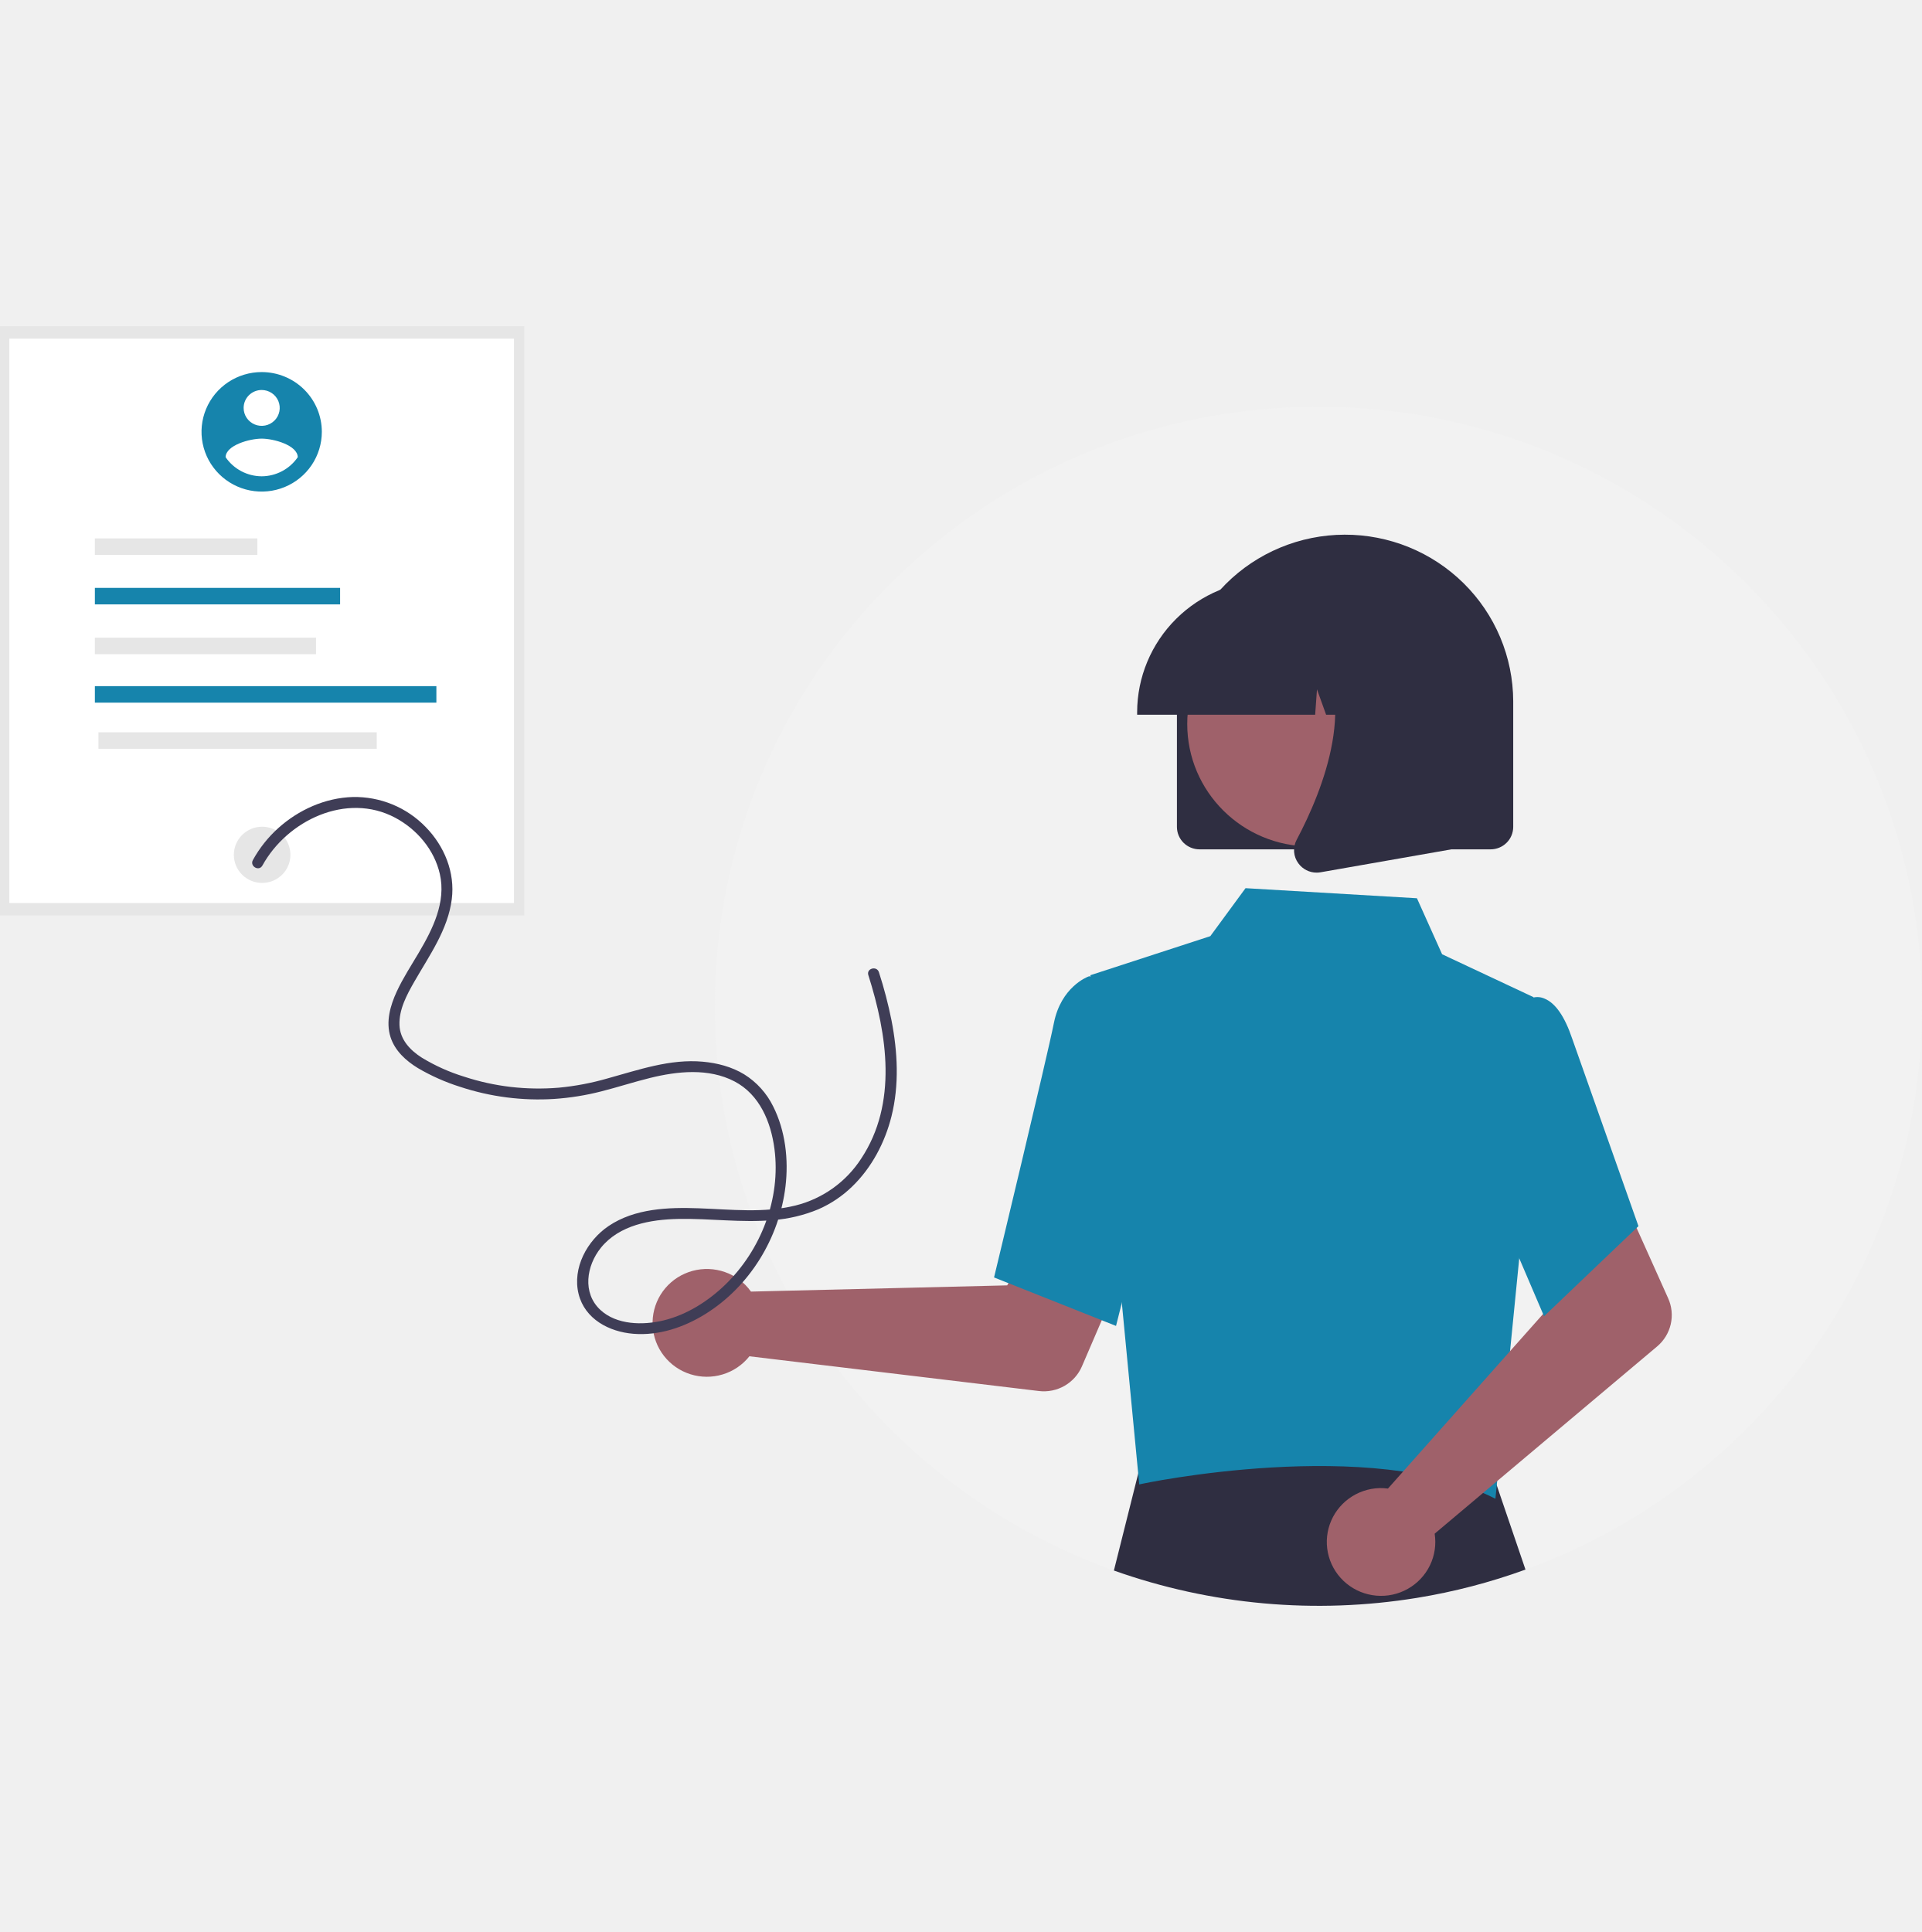
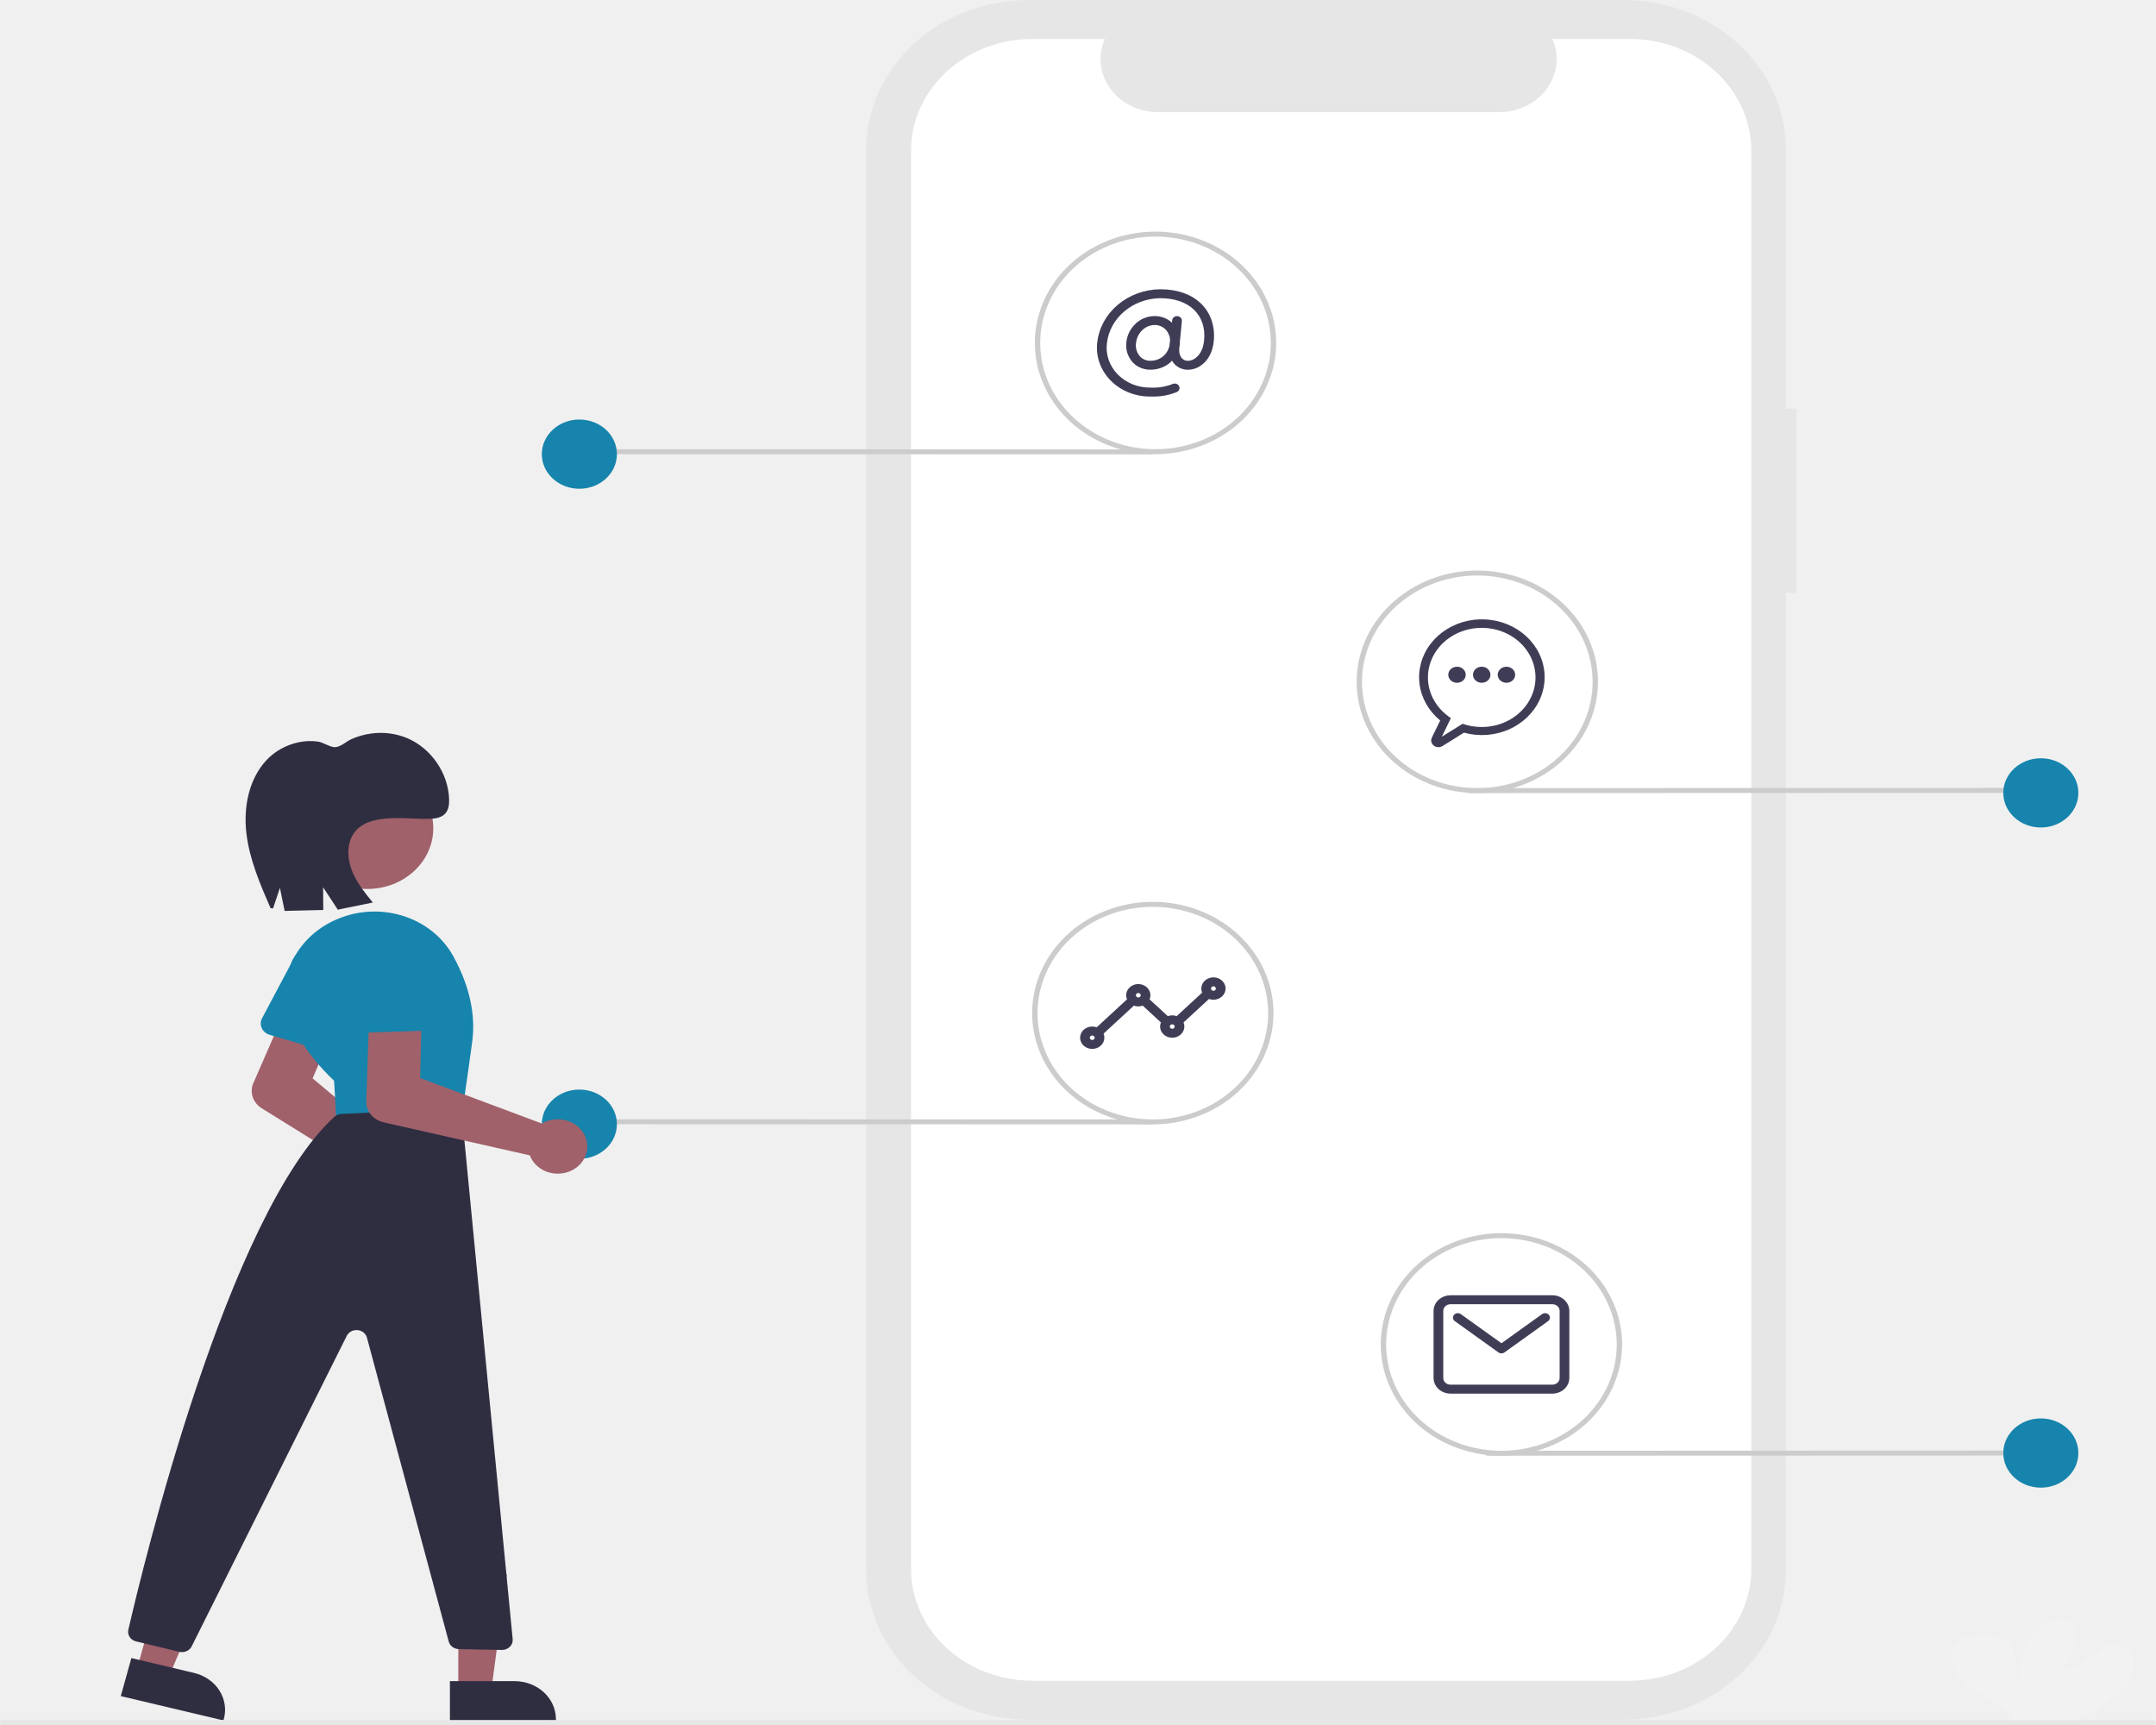
- <svg xmlns="http://www.w3.org/2000/svg" width="381" height="383" viewBox="0 0 381 383" fill="none">
-   <g clip-path="url(#clip0_1454_52)">
-     <path d="M381 199.487C381 250.799 348.261 294.518 302.404 311.154C295.428 313.69 288.228 315.567 280.897 316.762C260.731 320.047 240.055 318.182 220.814 311.341C174.667 294.842 141.689 250.975 141.711 199.462C141.711 133.848 195.279 80.635 261.355 80.635C286.328 80.599 310.68 88.36 330.971 102.821C361.262 124.38 381 159.643 381 199.487Z" fill="#F2F2F2" />
-     <path d="M302.404 311.155C295.428 313.69 288.228 315.568 280.897 316.762C260.731 320.048 240.055 318.183 220.814 311.342L226.339 289.318L226.673 287.996L237.948 288.039L294.595 288.241L295.32 290.369L302.404 311.155Z" fill="#2F2E41" />
-     <path d="M103.928 64.661H0V181.48H103.928V64.661Z" fill="#E6E6E6" />
-     <path d="M101.893 67.132H1.853V179.009H101.893V67.132Z" fill="white" />
-     <path d="M51.964 175.031C55.061 175.031 57.572 172.537 57.572 169.461C57.572 166.384 55.061 163.89 51.964 163.89C48.867 163.89 46.356 166.384 46.356 169.461C46.356 172.537 48.867 175.031 51.964 175.031Z" fill="#E6E6E6" />
-     <path d="M51.017 106.734H18.808V110.007H51.017V106.734Z" fill="#E6E6E6" />
-     <path d="M67.42 116.542H18.808V119.815H67.42V116.542Z" fill="#1684AC" />
-     <path d="M62.648 126.412H18.808V129.685H62.648V126.412Z" fill="#E6E6E6" />
-     <path d="M86.506 136.021H18.808V139.294H86.506V136.021Z" fill="#1684AC" />
-     <path d="M74.684 145.172H19.512V148.446H74.684V145.172Z" fill="#E6E6E6" />
-     <path d="M147.782 254.749C148.178 255.152 148.54 255.586 148.867 256.046L199.665 254.811L205.591 244.053L223.102 250.816L214.474 270.873C213.776 272.493 212.569 273.845 211.033 274.725C209.497 275.606 207.714 275.968 205.953 275.757L148.56 268.869C147.206 270.572 145.363 271.825 143.275 272.461C141.187 273.097 138.953 273.087 136.871 272.432C134.789 271.776 132.957 270.507 131.619 268.792C130.281 267.077 129.501 264.998 129.381 262.832C129.262 260.665 129.809 258.514 130.95 256.664C132.091 254.814 133.772 253.353 135.77 252.475C137.767 251.598 139.986 251.345 142.132 251.751C144.277 252.156 146.248 253.202 147.781 254.747L147.782 254.749Z" fill="#9F616A" />
-     <path d="M216.154 193.324L239.927 185.584L246.909 176.072L280.887 178.07L285.875 189.17L303.993 197.674L301.208 249.041L296.445 297.114C271.951 284.515 226.239 294.12 225.839 294.277L216.154 193.324Z" fill="#1684AC" />
-     <path d="M221.236 262.852L197.055 253.242L197.158 252.814C197.262 252.382 207.554 209.661 208.92 202.796C210.344 195.644 215.544 193.666 215.765 193.586L215.927 193.527L225.496 196.42L229.699 229.224L221.236 262.852Z" fill="#1684AC" />
-     <path d="M273.446 295.001C274.013 294.988 274.58 295.019 275.142 295.094L308.768 257.251L304.857 245.623L321.755 237.465L330.694 257.387C331.416 258.996 331.593 260.794 331.199 262.512C330.804 264.23 329.86 265.775 328.506 266.914L284.401 304.036C284.737 306.18 284.408 308.375 283.458 310.328C282.508 312.282 280.982 313.901 279.082 314.972C277.183 316.043 275 316.514 272.824 316.322C270.649 316.131 268.584 315.286 266.903 313.9C265.223 312.514 264.007 310.653 263.418 308.564C262.828 306.475 262.893 304.257 263.603 302.206C264.313 300.154 265.636 298.366 267.394 297.079C269.152 295.792 271.263 295.067 273.446 295.001Z" fill="#9F616A" />
-     <path d="M306.084 260.935L292.057 228.159L297.528 205.328L303.423 197.93C303.855 197.746 304.32 197.654 304.79 197.658C305.259 197.663 305.723 197.764 306.151 197.955C308.326 198.824 310.175 201.488 311.654 205.873L324.8 243.07L306.084 260.935Z" fill="#1684AC" />
-     <path d="M233.308 163.927V139.217C233.294 134.868 234.141 130.56 235.803 126.537C237.465 122.514 239.908 118.856 242.993 115.771C246.078 112.686 249.744 110.235 253.783 108.557C257.822 106.88 262.153 106.009 266.531 105.995C270.908 105.98 275.245 106.823 279.295 108.473C283.345 110.124 287.027 112.551 290.133 115.616C293.238 118.68 295.706 122.322 297.394 126.334C299.083 130.346 299.959 134.649 299.974 138.997C299.974 139.07 299.974 139.143 299.974 139.217V163.927C299.972 165.106 299.5 166.237 298.661 167.071C297.821 167.905 296.683 168.374 295.496 168.375H237.786C236.599 168.374 235.461 167.905 234.621 167.071C233.782 166.237 233.31 165.106 233.308 163.927Z" fill="#2F2E41" />
-     <path d="M259.791 167.799C273.288 167.799 284.23 156.93 284.23 143.523C284.23 130.115 273.288 119.246 259.791 119.246C246.294 119.246 235.353 130.115 235.353 143.523C235.353 156.93 246.294 167.799 259.791 167.799Z" fill="#9F616A" />
-     <path d="M225.422 141.194C225.43 134.25 228.211 127.592 233.154 122.681C238.097 117.77 244.8 115.008 251.79 115H256.766C263.756 115.008 270.459 117.77 275.402 122.681C280.345 127.592 283.125 134.25 283.133 141.194V141.688H272.619L269.033 131.712L268.316 141.688H262.882L261.073 136.655L260.711 141.688H225.422V141.194Z" fill="#2F2E41" />
-     <path d="M257.386 171.154C256.893 170.49 256.598 169.701 256.536 168.878C256.474 168.055 256.647 167.231 257.036 166.501C262.308 156.54 269.689 138.133 259.892 126.782L259.189 125.967H287.634V168.39L261.794 172.919C261.533 172.965 261.267 172.989 261.002 172.989C260.296 172.989 259.601 172.823 258.973 172.504C258.345 172.185 257.802 171.723 257.388 171.155L257.386 171.154Z" fill="#2F2E41" />
-     <path d="M51.874 73.759C49.515 73.759 47.21 74.454 45.248 75.755C43.287 77.057 41.759 78.907 40.856 81.072C39.953 83.236 39.717 85.618 40.177 87.916C40.637 90.214 41.773 92.325 43.441 93.982C45.108 95.638 47.233 96.767 49.546 97.224C51.859 97.681 54.257 97.447 56.436 96.55C58.615 95.654 60.478 94.135 61.788 92.188C63.098 90.239 63.798 87.949 63.798 85.606V85.606C63.798 84.05 63.49 82.509 62.89 81.072C62.291 79.635 61.413 78.329 60.305 77.229C59.198 76.129 57.883 75.256 56.437 74.661C54.99 74.066 53.439 73.759 51.873 73.759H51.874ZM51.874 77.313C52.581 77.313 53.273 77.521 53.861 77.912C54.449 78.302 54.908 78.857 55.179 79.507C55.449 80.156 55.52 80.87 55.382 81.56C55.244 82.249 54.904 82.882 54.403 83.379C53.903 83.876 53.266 84.215 52.572 84.352C51.878 84.489 51.158 84.418 50.505 84.15C49.851 83.88 49.293 83.425 48.9 82.841C48.506 82.256 48.297 81.569 48.297 80.866C48.297 79.924 48.673 79.02 49.344 78.354C50.015 77.687 50.925 77.313 51.874 77.313ZM51.874 94.421C50.461 94.415 49.07 94.066 47.823 93.405C46.577 92.744 45.511 91.791 44.719 90.628C44.776 88.259 49.489 86.955 51.874 86.955C54.259 86.955 58.971 88.259 59.029 90.628C58.236 91.79 57.17 92.743 55.923 93.403C54.677 94.064 53.287 94.414 51.874 94.421Z" fill="#1684AC" />
-     <path d="M52.012 171.596C56.925 162.653 68.694 156.989 78.321 162.094C82.654 164.392 86.099 168.456 87.192 173.259C88.461 178.839 85.787 184.16 83.027 188.847C81.529 191.392 79.887 193.884 78.647 196.568C77.364 199.348 76.446 202.56 77.413 205.584C78.283 208.307 80.465 210.289 82.854 211.745C85.491 213.291 88.296 214.535 91.215 215.454C97.224 217.44 103.562 218.254 109.881 217.853C113.022 217.641 116.136 217.141 119.184 216.359C122.427 215.538 125.609 214.497 128.856 213.694C134.279 212.356 140.462 211.691 145.603 214.379C150.599 216.99 152.834 222.453 153.526 227.767C154.803 237.58 150.886 247.763 143.814 254.635C140.421 257.932 136.152 260.656 131.502 261.77C127.444 262.742 122.234 262.68 119.005 259.667C115.402 256.304 116.25 250.912 119.112 247.364C122.764 242.837 128.953 241.75 134.475 241.64C140.756 241.514 147.032 242.444 153.31 241.866C156.375 241.629 159.382 240.908 162.218 239.732C164.711 238.642 166.985 237.113 168.931 235.219C172.806 231.478 175.42 226.495 176.72 221.314C178.285 215.083 177.944 208.535 176.729 202.277C176.082 199.049 175.248 195.862 174.232 192.73C173.812 191.408 171.711 191.973 172.134 193.304C175.876 205.09 177.962 218.718 170.733 229.661C167.741 234.301 163.081 237.634 157.701 238.979C151.445 240.524 144.879 239.76 138.519 239.531C132.47 239.312 125.829 239.548 120.645 243.047C116.391 245.917 113.417 251.377 114.702 256.53C115.942 261.501 120.75 264.022 125.559 264.41C130.605 264.818 135.57 263.136 139.808 260.505C148.623 255.034 154.484 245.41 155.71 235.207C156.349 229.891 155.699 224.164 153.272 219.339C151.993 216.727 150.003 214.523 147.526 212.978C145.057 211.475 142.206 210.734 139.341 210.473C132.834 209.877 126.582 212.097 120.409 213.794C117.256 214.703 114.024 215.316 110.755 215.625C107.583 215.886 104.392 215.835 101.23 215.471C98.092 215.103 95 214.421 92 213.436C89.061 212.533 86.246 211.269 83.622 209.673C81.307 208.203 79.305 206.097 79.191 203.227C79.068 200.115 80.647 197.203 82.15 194.58C85.118 189.397 88.785 184.327 89.559 178.259C90.237 172.952 88.087 167.72 84.374 163.935C82.513 162.013 80.273 160.494 77.794 159.473C75.315 158.451 72.65 157.949 69.967 157.998C64.459 158.154 59.184 160.534 55.133 164.188C53.123 166.002 51.432 168.136 50.13 170.502C49.459 171.723 51.336 172.815 52.008 171.593L52.012 171.596Z" fill="#3F3D56" />
-   </g>
-   <defs>
-     <clipPath id="clip0_1454_52">
-       <rect width="381" height="383" fill="white" />
-     </clipPath>
-   </defs>
+ <svg xmlns="http://www.w3.org/2000/svg" width="350" height="280" viewBox="0 0 350 280" fill="none">
+   <path d="M291.587 66.333H289.924V24.318C289.924 17.869 287.145 11.683 282.198 7.123C277.251 2.562 270.542 4.25756e-06 263.546 0H166.989C163.525 0 160.095 0.629 156.894 1.851C153.694 3.073 150.786 4.864 148.337 7.123C145.887 9.381 143.944 12.062 142.619 15.012C141.293 17.962 140.611 21.125 140.611 24.318V254.818C140.611 261.268 143.39 267.453 148.337 272.014C153.284 276.574 159.993 279.136 166.989 279.136H263.546C270.542 279.136 277.251 276.574 282.198 272.014C287.144 267.453 289.923 261.268 289.923 254.818V96.24H291.587L291.587 66.333Z" fill="#E6E6E6" />
+   <path d="M264.61 6.324H252.007C252.587 7.634 252.808 9.056 252.652 10.463C252.495 11.871 251.965 13.221 251.109 14.396C250.253 15.57 249.097 16.532 247.742 17.197C246.387 17.863 244.876 18.211 243.341 18.211H188.025C186.49 18.21 184.979 17.863 183.625 17.197C182.27 16.532 181.114 15.57 180.258 14.395C179.402 13.221 178.872 11.871 178.716 10.463C178.559 9.056 178.78 7.634 179.36 6.324H167.588C162.363 6.324 157.353 8.238 153.659 11.643C149.965 15.049 147.889 19.668 147.889 24.485V254.65C147.889 259.467 149.965 264.086 153.659 267.492C157.353 270.898 162.363 272.811 167.588 272.811H264.61C269.835 272.811 274.845 270.898 278.539 267.492C282.234 264.086 284.309 259.467 284.309 254.65V24.484C284.309 19.668 282.233 15.049 278.539 11.643C274.845 8.237 269.835 6.324 264.61 6.324Z" fill="white" />
+   <path d="M186.751 60.011C186.226 60.015 185.705 59.917 185.223 59.724C184.741 59.53 184.308 59.246 183.953 58.888C183.532 58.439 183.217 57.914 183.026 57.347C182.835 56.781 182.774 56.184 182.846 55.594C182.946 54.47 183.457 53.411 184.295 52.59C184.697 52.19 185.184 51.868 185.726 51.647C186.267 51.426 186.852 51.309 187.445 51.304C187.996 51.301 188.541 51.406 189.045 51.611C189.549 51.816 190.001 52.116 190.371 52.493C190.79 52.93 191.107 53.442 191.301 53.998C191.495 54.554 191.562 55.14 191.498 55.721C191.419 56.913 190.862 58.035 189.934 58.868C189.07 59.609 187.931 60.018 186.751 60.011ZM187.445 52.755C185.904 52.755 184.573 54.058 184.414 55.721C184.362 56.11 184.397 56.505 184.517 56.882C184.638 57.258 184.841 57.607 185.114 57.908C185.321 58.117 185.574 58.284 185.856 58.397C186.139 58.509 186.444 58.565 186.751 58.56C188.192 58.56 189.733 57.642 189.93 55.593C189.975 55.213 189.934 54.829 189.81 54.464C189.687 54.099 189.482 53.761 189.21 53.473C188.987 53.245 188.714 53.064 188.41 52.941C188.106 52.817 187.777 52.754 187.445 52.755Z" fill="#3F3D56" />
+   <path d="M186.802 64.364C185.585 64.383 184.377 64.162 183.259 63.717C182.141 63.272 181.138 62.613 180.317 61.784C179.497 60.954 178.877 59.974 178.498 58.906C178.12 57.839 177.993 56.71 178.124 55.594C178.382 53.251 179.563 51.077 181.444 49.484C183.325 47.891 185.774 46.989 188.328 46.95C191.162 46.95 193.494 47.789 195.071 49.377C196.567 50.883 197.267 53.003 197.043 55.346C196.831 57.566 195.809 58.722 194.99 59.301C194.628 59.572 194.21 59.774 193.761 59.893C193.312 60.011 192.842 60.045 192.379 59.991C191.083 59.779 189.65 58.694 189.875 56.333L190.293 51.968C190.312 51.777 190.412 51.601 190.572 51.478C190.732 51.355 190.938 51.296 191.145 51.312C191.353 51.329 191.544 51.421 191.678 51.568C191.812 51.715 191.878 51.904 191.861 52.095L191.443 56.46C191.331 57.634 191.784 58.42 192.653 58.562C193.154 58.598 193.65 58.449 194.032 58.149C194.601 57.747 195.313 56.913 195.475 55.219C195.662 53.258 195.121 51.577 193.91 50.358C192.639 49.078 190.709 48.401 188.328 48.401C186.168 48.439 184.097 49.204 182.506 50.553C180.915 51.901 179.914 53.739 179.692 55.721C179.58 56.636 179.681 57.563 179.989 58.44C180.297 59.317 180.805 60.122 181.478 60.803C182.151 61.484 182.975 62.025 183.893 62.389C184.811 62.753 185.803 62.931 186.802 62.913C188.035 62.975 189.266 62.769 190.397 62.312C190.59 62.239 190.806 62.238 190.998 62.311C191.191 62.384 191.344 62.524 191.425 62.701C191.506 62.878 191.507 63.078 191.429 63.255C191.35 63.433 191.199 63.575 191.007 63.65C189.683 64.181 188.245 64.426 186.802 64.364Z" fill="#3F3D56" />
+   <path d="M178.492 168.079C178.336 168.079 178.184 168.036 178.055 167.956C177.925 167.877 177.825 167.763 177.765 167.631C177.705 167.498 177.69 167.352 177.72 167.211C177.751 167.071 177.826 166.941 177.936 166.84L183.051 162.124C183.199 161.989 183.399 161.914 183.607 161.915C183.814 161.916 184.013 161.992 184.16 162.127C184.307 162.263 184.39 162.446 184.391 162.638C184.392 162.829 184.31 163.013 184.164 163.15L179.049 167.866C178.976 167.934 178.889 167.987 178.793 168.024C178.698 168.06 178.595 168.079 178.492 168.079ZM191.478 166.265C191.323 166.265 191.171 166.222 191.041 166.142C190.912 166.063 190.811 165.949 190.751 165.817C190.692 165.684 190.676 165.538 190.707 165.397C190.737 165.257 190.812 165.127 190.922 165.026L195.251 161.035C195.399 160.901 195.598 160.826 195.806 160.826C196.014 160.827 196.213 160.904 196.36 161.039C196.507 161.174 196.589 161.358 196.59 161.549C196.591 161.741 196.51 161.925 196.364 162.061L192.035 166.052C191.962 166.12 191.875 166.173 191.78 166.21C191.684 166.246 191.582 166.265 191.478 166.265ZM189.117 166.265C189.014 166.265 188.912 166.246 188.816 166.21C188.721 166.173 188.634 166.12 188.561 166.052L185.413 163.15C185.339 163.083 185.28 163.002 185.24 162.914C185.199 162.826 185.178 162.731 185.178 162.636C185.178 162.54 185.198 162.445 185.237 162.357C185.277 162.268 185.335 162.188 185.409 162.12C185.482 162.052 185.569 161.999 185.665 161.962C185.761 161.926 185.864 161.907 185.968 161.907C186.072 161.908 186.175 161.927 186.27 161.964C186.366 162.001 186.453 162.055 186.526 162.124L189.674 165.026C189.784 165.127 189.859 165.257 189.889 165.397C189.92 165.538 189.904 165.684 189.844 165.817C189.785 165.949 189.684 166.063 189.555 166.142C189.425 166.222 189.273 166.265 189.117 166.265Z" fill="#3F3D56" />
+   <path d="M196.988 162.274C196.599 162.274 196.219 162.168 195.895 161.968C195.571 161.769 195.319 161.486 195.17 161.154C195.021 160.823 194.982 160.458 195.058 160.106C195.134 159.754 195.322 159.431 195.597 159.177C195.872 158.924 196.223 158.751 196.604 158.681C196.986 158.611 197.382 158.647 197.741 158.784C198.101 158.921 198.408 159.154 198.624 159.452C198.84 159.75 198.956 160.101 198.956 160.46C198.955 160.941 198.748 161.402 198.379 161.742C198.01 162.082 197.51 162.273 196.988 162.274ZM196.988 160.097C196.91 160.097 196.834 160.118 196.77 160.158C196.705 160.198 196.654 160.255 196.625 160.321C196.595 160.387 196.587 160.46 196.602 160.531C196.617 160.601 196.655 160.666 196.71 160.717C196.765 160.767 196.835 160.802 196.911 160.816C196.988 160.83 197.067 160.823 197.139 160.795C197.211 160.768 197.272 160.721 197.315 160.662C197.359 160.602 197.382 160.532 197.382 160.46C197.382 160.364 197.34 160.272 197.266 160.204C197.192 160.136 197.092 160.097 196.988 160.097Z" fill="#3F3D56" />
+   <path d="M190.298 168.441C189.909 168.441 189.529 168.335 189.205 168.136C188.881 167.936 188.629 167.653 188.48 167.322C188.331 166.99 188.292 166.625 188.368 166.274C188.444 165.922 188.632 165.598 188.907 165.345C189.182 165.091 189.533 164.918 189.914 164.848C190.296 164.778 190.692 164.814 191.051 164.952C191.411 165.089 191.718 165.321 191.934 165.62C192.15 165.918 192.266 166.269 192.266 166.627C192.265 167.108 192.058 167.569 191.689 167.91C191.32 168.25 190.82 168.441 190.298 168.441ZM190.298 166.265C190.22 166.265 190.144 166.286 190.08 166.326C190.015 166.366 189.964 166.422 189.935 166.489C189.905 166.555 189.897 166.628 189.912 166.698C189.927 166.769 189.965 166.833 190.02 166.884C190.075 166.935 190.145 166.969 190.221 166.983C190.298 166.997 190.377 166.99 190.449 166.963C190.521 166.935 190.582 166.889 190.625 166.829C190.669 166.769 190.692 166.699 190.692 166.627C190.692 166.531 190.65 166.439 190.576 166.371C190.503 166.303 190.403 166.265 190.298 166.265Z" fill="#3F3D56" />
+   <path d="M184.788 163.362C184.399 163.362 184.019 163.256 183.695 163.057C183.372 162.857 183.12 162.574 182.971 162.243C182.822 161.911 182.783 161.546 182.859 161.194C182.935 160.843 183.122 160.519 183.397 160.266C183.672 160.012 184.023 159.839 184.405 159.769C184.786 159.699 185.182 159.735 185.541 159.872C185.901 160.01 186.208 160.242 186.424 160.541C186.641 160.839 186.756 161.19 186.756 161.548C186.755 162.029 186.548 162.49 186.179 162.83C185.81 163.17 185.31 163.362 184.788 163.362ZM184.788 161.186C184.711 161.186 184.635 161.207 184.57 161.247C184.505 161.287 184.455 161.343 184.425 161.41C184.395 161.476 184.387 161.549 184.402 161.619C184.418 161.69 184.455 161.754 184.51 161.805C184.565 161.856 184.635 161.89 184.712 161.904C184.788 161.918 184.867 161.911 184.939 161.884C185.011 161.856 185.072 161.81 185.116 161.75C185.159 161.69 185.182 161.62 185.182 161.548C185.182 161.452 185.14 161.36 185.067 161.292C184.993 161.224 184.893 161.186 184.788 161.186Z" fill="#3F3D56" />
+   <path d="M177.311 170.255C176.922 170.255 176.542 170.149 176.218 169.95C175.895 169.75 175.642 169.467 175.494 169.136C175.345 168.804 175.306 168.439 175.382 168.088C175.457 167.736 175.645 167.412 175.92 167.159C176.195 166.905 176.546 166.732 176.928 166.662C177.309 166.592 177.705 166.628 178.064 166.766C178.424 166.903 178.731 167.135 178.947 167.434C179.164 167.732 179.279 168.083 179.279 168.441C179.278 168.922 179.071 169.383 178.702 169.723C178.333 170.064 177.833 170.255 177.311 170.255ZM177.311 168.079C177.234 168.079 177.157 168.1 177.093 168.14C177.028 168.18 176.978 168.236 176.948 168.303C176.918 168.369 176.91 168.442 176.925 168.512C176.941 168.583 176.978 168.647 177.033 168.698C177.088 168.749 177.158 168.783 177.235 168.797C177.311 168.811 177.39 168.804 177.462 168.777C177.534 168.749 177.595 168.703 177.639 168.643C177.682 168.583 177.705 168.513 177.705 168.441C177.705 168.345 177.663 168.253 177.59 168.185C177.516 168.117 177.416 168.079 177.311 168.079Z" fill="#3F3D56" />
+   <path d="M252.006 226.21H235.478C234.747 226.209 234.047 225.942 233.531 225.465C233.014 224.989 232.724 224.344 232.723 223.671V212.787C232.724 212.113 233.014 211.468 233.531 210.992C234.047 210.516 234.747 210.248 235.478 210.247H252.006C252.736 210.248 253.436 210.516 253.953 210.992C254.469 211.468 254.76 212.113 254.761 212.787V223.671C254.76 224.344 254.469 224.989 253.953 225.465C253.436 225.942 252.736 226.209 252.006 226.21ZM235.478 211.698C235.165 211.699 234.865 211.813 234.643 212.017C234.422 212.221 234.298 212.498 234.297 212.787V223.671C234.298 223.959 234.422 224.236 234.643 224.44C234.865 224.644 235.165 224.759 235.478 224.759H252.006C252.319 224.759 252.619 224.644 252.84 224.44C253.062 224.236 253.186 223.959 253.187 223.671V212.787C253.186 212.498 253.062 212.221 252.84 212.017C252.619 211.813 252.319 211.699 252.006 211.698L235.478 211.698Z" fill="#3F3D56" />
+   <path d="M243.742 219.68C243.567 219.68 243.397 219.626 243.258 219.527L236.175 214.448C236.093 214.389 236.025 214.317 235.974 214.234C235.923 214.151 235.89 214.06 235.877 213.965C235.864 213.871 235.872 213.775 235.899 213.683C235.927 213.591 235.973 213.505 236.037 213.43C236.1 213.355 236.179 213.292 236.269 213.245C236.359 213.197 236.458 213.167 236.561 213.155C236.663 213.143 236.767 213.15 236.867 213.176C236.966 213.201 237.06 213.244 237.141 213.303L243.742 218.035L250.342 213.303C250.423 213.244 250.517 213.201 250.616 213.176C250.716 213.15 250.82 213.143 250.923 213.155C251.025 213.167 251.124 213.197 251.214 213.245C251.304 213.292 251.383 213.355 251.446 213.43C251.51 213.505 251.557 213.591 251.584 213.683C251.611 213.775 251.619 213.871 251.606 213.965C251.593 214.06 251.56 214.151 251.509 214.234C251.458 214.317 251.39 214.389 251.308 214.448L244.225 219.527C244.087 219.626 243.917 219.68 243.742 219.68Z" fill="#3F3D56" />
+   <path d="M332.515 236.255L241.471 236.288C241.356 236.288 241.245 236.246 241.163 236.171C241.081 236.096 241.036 235.993 241.036 235.887C241.036 235.781 241.081 235.678 241.163 235.603C241.245 235.528 241.356 235.486 241.471 235.486L332.515 235.452C332.631 235.452 332.741 235.495 332.823 235.57C332.905 235.645 332.95 235.747 332.95 235.854C332.95 235.96 332.905 236.062 332.823 236.138C332.741 236.213 332.631 236.255 332.515 236.255Z" fill="#CCCCCC" />
+   <path d="M331.304 241.473C334.669 241.473 337.398 238.957 337.398 235.854C337.398 232.751 334.669 230.235 331.304 230.235C327.938 230.235 325.209 232.751 325.209 235.854C325.209 238.957 327.938 241.473 331.304 241.473Z" fill="#1684AC" />
+   <path d="M330.338 128.699L238.424 128.732C238.308 128.732 238.197 128.69 238.116 128.615C238.034 128.54 237.988 128.438 237.988 128.331C237.988 128.225 238.034 128.123 238.116 128.047C238.197 127.972 238.308 127.93 238.424 127.93L330.338 127.896C330.454 127.896 330.565 127.939 330.646 128.014C330.728 128.089 330.774 128.191 330.774 128.298C330.774 128.404 330.728 128.506 330.646 128.582C330.565 128.657 330.454 128.699 330.338 128.699Z" fill="#CCCCCC" />
+   <path d="M331.304 134.318C334.669 134.318 337.398 131.802 337.398 128.699C337.398 125.596 334.669 123.081 331.304 123.081C327.938 123.081 325.209 125.596 325.209 128.699C325.209 131.802 327.938 134.318 331.304 134.318Z" fill="#1684AC" />
+   <path d="M95.017 73.717L186.932 73.751C187.048 73.751 187.158 73.708 187.24 73.633C187.322 73.558 187.367 73.456 187.367 73.349C187.367 73.243 187.322 73.141 187.24 73.065C187.158 72.99 187.048 72.948 186.932 72.948L95.017 72.915C94.902 72.915 94.791 72.957 94.71 73.032C94.628 73.107 94.582 73.209 94.582 73.316C94.582 73.422 94.628 73.524 94.71 73.6C94.791 73.675 94.902 73.717 95.017 73.717Z" fill="#CCCCCC" />
+   <path d="M94.052 79.336C97.418 79.336 100.147 76.82 100.147 73.717C100.147 70.614 97.418 68.098 94.052 68.098C90.686 68.098 87.957 70.614 87.957 73.717C87.957 76.82 90.686 79.336 94.052 79.336Z" fill="#1684AC" />
+   <path d="M95.017 182.477L186.932 182.51C187.048 182.51 187.158 182.468 187.24 182.393C187.322 182.317 187.367 182.215 187.367 182.109C187.367 182.002 187.322 181.9 187.24 181.825C187.158 181.75 187.048 181.708 186.932 181.708L95.017 181.674C94.902 181.674 94.791 181.717 94.71 181.792C94.628 181.867 94.582 181.969 94.582 182.076C94.582 182.182 94.628 182.284 94.71 182.359C94.791 182.435 94.902 182.477 95.017 182.477Z" fill="#CCCCCC" />
+   <path d="M94.052 188.096C97.418 188.096 100.147 185.58 100.147 182.477C100.147 179.374 97.418 176.859 94.052 176.859C90.686 176.859 87.957 179.374 87.957 182.477C87.957 185.58 90.686 188.096 94.052 188.096Z" fill="#1684AC" />
+   <path d="M243.741 236.289C239.867 236.289 236.08 235.229 232.858 233.245C229.637 231.26 227.126 228.44 225.643 225.14C224.16 221.84 223.772 218.209 224.528 214.705C225.284 211.202 227.15 207.984 229.89 205.459C232.629 202.933 236.12 201.213 239.92 200.516C243.72 199.819 247.658 200.177 251.238 201.544C254.818 202.911 257.877 205.225 260.03 208.195C262.182 211.165 263.331 214.657 263.331 218.229C263.325 223.017 261.259 227.607 257.587 230.993C253.914 234.379 248.935 236.283 243.741 236.289ZM243.741 200.972C240.039 200.972 236.42 201.984 233.342 203.88C230.263 205.776 227.864 208.471 226.447 211.625C225.031 214.778 224.66 218.248 225.382 221.595C226.104 224.943 227.887 228.018 230.505 230.431C233.123 232.845 236.458 234.488 240.09 235.154C243.721 235.82 247.484 235.478 250.905 234.172C254.325 232.866 257.249 230.654 259.306 227.816C261.362 224.978 262.46 221.642 262.46 218.229C262.455 213.653 260.481 209.267 256.972 206.032C253.462 202.797 248.704 200.977 243.741 200.972Z" fill="#CCCCCC" />
+   <path d="M187.15 182.51C183.275 182.51 179.488 181.451 176.266 179.467C173.045 177.482 170.534 174.662 169.051 171.362C167.569 168.062 167.181 164.431 167.936 160.927C168.692 157.424 170.558 154.206 173.298 151.68C176.037 149.155 179.528 147.435 183.328 146.738C187.128 146.041 191.067 146.399 194.646 147.766C198.226 149.133 201.285 151.447 203.438 154.417C205.59 157.387 206.739 160.879 206.739 164.451C206.733 169.239 204.667 173.829 200.995 177.215C197.323 180.601 192.343 182.505 187.15 182.51ZM187.15 147.194C183.447 147.194 179.828 148.206 176.75 150.102C173.672 151.998 171.272 154.693 169.856 157.847C168.439 161 168.068 164.47 168.79 167.817C169.513 171.165 171.295 174.24 173.913 176.653C176.531 179.067 179.867 180.71 183.498 181.376C187.129 182.042 190.893 181.7 194.313 180.394C197.733 179.088 200.657 176.876 202.714 174.038C204.771 171.2 205.869 167.864 205.869 164.451C205.863 159.875 203.889 155.489 200.38 152.254C196.87 149.019 192.112 147.199 187.15 147.194Z" fill="#CCCCCC" />
+   <path d="M239.824 128.732C235.949 128.732 232.162 127.673 228.941 125.689C225.719 123.704 223.208 120.884 221.726 117.584C220.243 114.284 219.855 110.653 220.611 107.149C221.367 103.646 223.232 100.428 225.972 97.902C228.712 95.377 232.202 93.657 236.002 92.96C239.802 92.263 243.741 92.621 247.321 93.987C250.9 95.354 253.96 97.669 256.112 100.639C258.265 103.609 259.413 107.101 259.413 110.673C259.408 115.461 257.342 120.051 253.669 123.437C249.997 126.822 245.018 128.727 239.824 128.732ZM239.824 93.415C236.122 93.415 232.503 94.428 229.424 96.324C226.346 98.22 223.947 100.915 222.53 104.069C221.113 107.222 220.742 110.692 221.465 114.039C222.187 117.387 223.97 120.462 226.588 122.875C229.206 125.289 232.541 126.932 236.172 127.598C239.803 128.264 243.567 127.922 246.987 126.616C250.408 125.31 253.331 123.098 255.388 120.26C257.445 117.422 258.543 114.086 258.543 110.673C258.537 106.097 256.563 101.711 253.054 98.476C249.545 95.24 244.787 93.421 239.824 93.415Z" fill="#CCCCCC" />
+   <path d="M187.585 73.717C183.711 73.717 179.923 72.658 176.702 70.673C173.48 68.689 170.969 65.868 169.487 62.568C168.004 59.268 167.616 55.637 168.372 52.134C169.128 48.631 170.994 45.413 173.733 42.887C176.473 40.361 179.963 38.641 183.763 37.944C187.563 37.248 191.502 37.605 195.082 38.972C198.661 40.339 201.721 42.654 203.873 45.624C206.026 48.594 207.175 52.085 207.175 55.657C207.169 60.445 205.103 65.036 201.431 68.421C197.758 71.807 192.779 73.712 187.585 73.717ZM187.585 38.4C183.883 38.4 180.264 39.412 177.185 41.308C174.107 43.205 171.708 45.9 170.291 49.053C168.874 52.206 168.504 55.676 169.226 59.024C169.948 62.371 171.731 65.446 174.349 67.86C176.967 70.273 180.302 71.917 183.933 72.583C187.564 73.249 191.328 72.907 194.749 71.601C198.169 70.295 201.093 68.083 203.149 65.245C205.206 62.407 206.304 59.07 206.304 55.657C206.298 51.082 204.325 46.696 200.815 43.46C197.306 40.225 192.548 38.405 187.585 38.4Z" fill="#CCCCCC" />
+   <path d="M64.647 196.081C64.111 195.704 63.667 195.228 63.345 194.683C63.022 194.138 62.828 193.537 62.774 192.918C62.762 192.774 62.758 192.629 62.763 192.485L42.49 179.898C41.827 179.482 41.327 178.879 41.065 178.18C40.804 177.481 40.794 176.722 41.038 176.017L50.727 153.825C51.144 152.87 51.954 152.106 52.981 151.701C54.008 151.295 55.167 151.281 56.205 151.662C57.242 152.042 58.074 152.787 58.518 153.732C58.962 154.676 58.982 155.745 58.573 156.703L50.75 175.04L66.536 188.258C66.744 188.214 66.955 188.184 67.168 188.168C68.387 188.079 69.597 188.423 70.55 189.129C71.503 189.836 72.126 190.852 72.292 191.969C72.459 193.086 72.155 194.22 71.443 195.137C70.732 196.054 69.667 196.686 68.467 196.902C68.159 196.957 67.846 196.984 67.532 196.985C66.489 196.985 65.474 196.667 64.647 196.081Z" fill="#A0616A" />
+   <path d="M42.499 166.892C42.38 166.637 42.323 166.361 42.33 166.083C42.338 165.806 42.41 165.533 42.543 165.283L47.168 156.568C47.635 155.213 48.665 154.085 50.033 153.429C51.401 152.774 52.995 152.645 54.466 153.072C55.936 153.498 57.164 154.445 57.878 155.704C58.593 156.964 58.737 158.433 58.278 159.79L56.59 169.399C56.541 169.673 56.43 169.934 56.262 170.165C56.094 170.396 55.875 170.591 55.618 170.736C55.361 170.882 55.074 170.974 54.774 171.008C54.475 171.042 54.172 171.016 53.885 170.932L43.792 167.975C43.504 167.891 43.24 167.75 43.017 167.564C42.794 167.377 42.617 167.148 42.499 166.892Z" fill="#1684AC" />
+   <path d="M74.401 274.489H79.738L82.277 255.511L74.4 255.511L74.401 274.489Z" fill="#A0616A" />
+   <path d="M73.039 272.883L83.549 272.882H83.55C84.43 272.882 85.3 273.042 86.113 273.352C86.926 273.663 87.664 274.117 88.286 274.691C88.908 275.264 89.401 275.945 89.738 276.694C90.075 277.443 90.248 278.246 90.248 279.057V279.258L73.039 279.259L73.039 272.883Z" fill="#2F2E41" />
+   <path d="M22.212 271.003L27.381 272.227L34.965 254.429L27.336 252.622L22.212 271.003Z" fill="#A0616A" />
+   <path d="M21.328 269.135L31.507 271.546L31.508 271.546C32.36 271.748 33.16 272.103 33.863 272.59C34.567 273.077 35.159 273.687 35.607 274.385C36.054 275.083 36.348 275.855 36.472 276.658C36.596 277.461 36.547 278.279 36.328 279.064L36.273 279.258L19.606 275.31L21.328 269.135Z" fill="#2F2E41" />
+   <path d="M59.646 144.294C65.551 144.294 70.338 139.881 70.338 134.437C70.338 128.993 65.551 124.58 59.646 124.58C53.741 124.58 48.954 128.993 48.954 134.437C48.954 139.881 53.741 144.294 59.646 144.294Z" fill="#A0616A" />
+   <path d="M54.238 175.437C51.694 173.023 49.534 170.289 47.823 167.317C46.913 165.687 46.383 163.899 46.267 162.069C46.152 160.239 46.453 158.407 47.152 156.691C47.866 154.936 48.97 153.339 50.394 152.002C51.818 150.665 53.53 149.618 55.419 148.927C58.733 147.687 62.43 147.636 65.783 148.784C69.135 149.931 71.9 152.194 73.534 155.126C76.21 159.953 77.258 164.672 76.65 169.154C75.489 177.72 74.809 182.148 74.629 182.314L74.57 182.369L54.68 183.184L54.238 175.437Z" fill="#1684AC" />
+   <path d="M55.419 180.813L73.218 179.996C73.668 179.976 74.108 180.116 74.448 180.388C74.787 180.661 74.999 181.044 75.039 181.457L83.227 266.07C83.249 266.295 83.219 266.521 83.139 266.734C83.059 266.948 82.932 267.143 82.765 267.308C82.598 267.473 82.395 267.604 82.169 267.692C81.943 267.779 81.7 267.822 81.456 267.817L74.502 267.681C74.119 267.673 73.75 267.55 73.451 267.33C73.153 267.11 72.941 266.805 72.849 266.463L59.564 217.114C59.477 216.791 59.284 216.501 59.01 216.284C58.737 216.067 58.397 215.934 58.038 215.903C57.679 215.871 57.318 215.944 57.005 216.11C56.693 216.276 56.444 216.527 56.293 216.83L31.118 267.236C30.947 267.578 30.651 267.854 30.281 268.016C29.912 268.177 29.492 268.213 29.097 268.118L22.099 266.435C21.665 266.331 21.292 266.078 21.057 265.727C20.821 265.376 20.741 264.955 20.834 264.552C23.137 254.531 36.929 197.146 54.294 181.263C54.596 180.99 54.997 180.83 55.419 180.813Z" fill="#2F2E41" />
+   <path d="M89.125 190.313C88.481 190.13 87.887 189.824 87.38 189.415C86.873 189.006 86.465 188.504 86.183 187.94C86.118 187.808 86.06 187.674 86.01 187.537L62.272 182.174C61.493 181.994 60.798 181.588 60.291 181.015C59.783 180.442 59.49 179.733 59.456 178.993L60.241 155.083C60.275 154.054 60.75 153.079 61.561 152.372C62.373 151.665 63.456 151.283 64.572 151.31C65.689 151.337 66.748 151.77 67.518 152.516C68.289 153.261 68.707 154.258 68.683 155.287L68.205 174.986L87.969 182.369C88.148 182.262 88.335 182.167 88.529 182.083C89.234 181.782 90.01 181.643 90.787 181.679C91.564 181.716 92.319 181.926 92.989 182.291C93.658 182.657 94.22 183.167 94.628 183.778C95.035 184.389 95.275 185.083 95.327 185.798C95.379 186.514 95.241 187.23 94.925 187.886C94.61 188.541 94.126 189.116 93.515 189.561C92.904 190.005 92.186 190.306 91.421 190.437C90.656 190.568 89.868 190.525 89.125 190.313Z" fill="#A0616A" />
+   <path d="M57.71 166.997C57.505 166.794 57.35 166.552 57.256 166.288C57.162 166.024 57.131 165.744 57.164 165.468L58.341 155.827C58.286 154.406 58.845 153.024 59.894 151.983C60.944 150.941 62.398 150.326 63.938 150.272C65.479 150.217 66.98 150.729 68.112 151.693C69.245 152.657 69.916 153.996 69.98 155.416L71.894 164.989C71.949 165.262 71.939 165.543 71.865 165.812C71.792 166.082 71.656 166.333 71.467 166.55C71.278 166.766 71.041 166.943 70.772 167.067C70.503 167.192 70.207 167.261 69.906 167.271L59.322 167.616C59.021 167.626 58.721 167.576 58.443 167.469C58.165 167.362 57.915 167.201 57.71 166.997Z" fill="#1684AC" />
+   <path d="M44.325 147.451L45.442 144.122L46.206 147.858L52.481 147.705L52.452 144.022L54.837 147.657L60.522 146.498C59.308 145.006 58.079 143.49 57.302 141.732C56.525 139.973 56.242 137.91 56.968 136.13C58.763 131.728 65.566 132.96 69.288 132.922C70.373 132.911 71.599 132.839 72.31 132.021C72.845 131.405 72.933 130.523 72.906 129.709C72.766 125.513 70.034 121.51 66.171 119.842C64.28 119.039 62.172 118.776 60.118 119.086C59.046 119.242 58.006 119.544 57.031 119.982C56.161 120.374 55.248 121.306 54.312 121.281C53.525 121.26 52.484 120.505 51.628 120.375C50.596 120.229 49.544 120.263 48.527 120.475C46.481 120.896 44.638 121.913 43.27 123.375C40.361 126.491 39.497 131.081 40.004 135.307C40.511 139.533 42.226 143.508 43.922 147.414" fill="#2F2E41" />
+   <path d="M349.565 280H0.435C0.32 280 0.209 279.958 0.128 279.883C0.046 279.807 0 279.705 0 279.599C0 279.492 0.046 279.39 0.128 279.315C0.209 279.24 0.32 279.198 0.435 279.198H349.565C349.68 279.198 349.791 279.24 349.872 279.315C349.954 279.39 350 279.492 350 279.599C350 279.705 349.954 279.807 349.872 279.883C349.791 279.958 349.68 280 349.565 280Z" fill="#E6E6E6" />
+   <path d="M343.675 275.026C345.003 274.033 345.972 272.689 346.45 271.175C346.804 269.642 346.096 267.843 344.513 267.25C342.735 266.617 340.834 267.757 339.396 268.903C337.958 270.049 336.303 271.361 334.416 271.115C335.382 270.303 336.104 269.274 336.511 268.128C336.917 266.983 336.995 265.76 336.736 264.578C336.658 264.087 336.433 263.625 336.086 263.246C335.103 262.273 333.31 262.693 332.125 263.459C328.367 265.898 327.319 270.602 327.304 274.84C326.921 273.307 327.239 271.715 327.232 270.175C327.225 268.636 326.755 266.844 325.324 266.031C324.437 265.591 323.44 265.373 322.433 265.398C320.742 265.345 318.862 265.498 317.706 266.637C316.261 268.05 316.644 270.429 317.894 271.968C319.144 273.507 321.038 274.5 322.78 275.579C324.183 276.346 325.379 277.396 326.278 278.651C326.385 278.824 326.472 279.007 326.538 279.197H337.127C339.504 278.086 341.707 276.683 343.675 275.026Z" fill="#F2F2F2" />
+   <path d="M233.51 121.282C233.313 121.282 233.119 121.236 232.947 121.148C232.774 121.061 232.628 120.936 232.521 120.783C232.414 120.631 232.35 120.456 232.335 120.275C232.32 120.095 232.354 119.913 232.434 119.747L233.796 116.946C231.92 115.409 230.724 113.287 230.439 110.988C230.155 108.688 230.801 106.373 232.254 104.485C233.707 102.598 235.864 101.272 238.312 100.76C240.761 100.249 243.328 100.589 245.521 101.715C247.714 102.841 249.379 104.674 250.197 106.863C251.015 109.051 250.927 111.44 249.952 113.573C248.976 115.705 247.181 117.431 244.911 118.418C242.64 119.405 240.054 119.586 237.649 118.924L234.172 121.093C233.977 121.216 233.746 121.282 233.51 121.282ZM240.538 101.912C238.728 101.911 236.961 102.429 235.484 103.395C234.007 104.361 232.893 105.727 232.296 107.303C231.698 108.879 231.647 110.587 232.15 112.191C232.653 113.794 233.685 115.214 235.102 116.253L235.531 116.569L234.066 119.583L237.429 117.484L237.761 117.587C238.961 117.959 240.234 118.085 241.492 117.958C242.75 117.831 243.963 117.453 245.047 116.851C246.131 116.249 247.059 115.437 247.769 114.471C248.478 113.504 248.952 112.408 249.156 111.256C249.36 110.105 249.29 108.926 248.95 107.802C248.611 106.678 248.011 105.635 247.191 104.747C246.372 103.858 245.352 103.144 244.203 102.654C243.055 102.165 241.804 101.911 240.538 101.912Z" fill="#3F3D56" />
+   <path d="M240.538 110.831C241.32 110.831 241.954 110.247 241.954 109.526C241.954 108.805 241.32 108.22 240.538 108.22C239.756 108.22 239.123 108.805 239.123 109.526C239.123 110.247 239.756 110.831 240.538 110.831Z" fill="#3F3D56" />
+   <path d="M236.527 110.831C237.309 110.831 237.943 110.247 237.943 109.526C237.943 108.805 237.309 108.22 236.527 108.22C235.745 108.22 235.111 108.805 235.111 109.526C235.111 110.247 235.745 110.831 236.527 110.831Z" fill="#3F3D56" />
+   <path d="M244.55 110.831C245.332 110.831 245.966 110.247 245.966 109.526C245.966 108.805 245.332 108.22 244.55 108.22C243.768 108.22 243.134 108.805 243.134 109.526C243.134 110.247 243.768 110.831 244.55 110.831Z" fill="#3F3D56" />
</svg>
